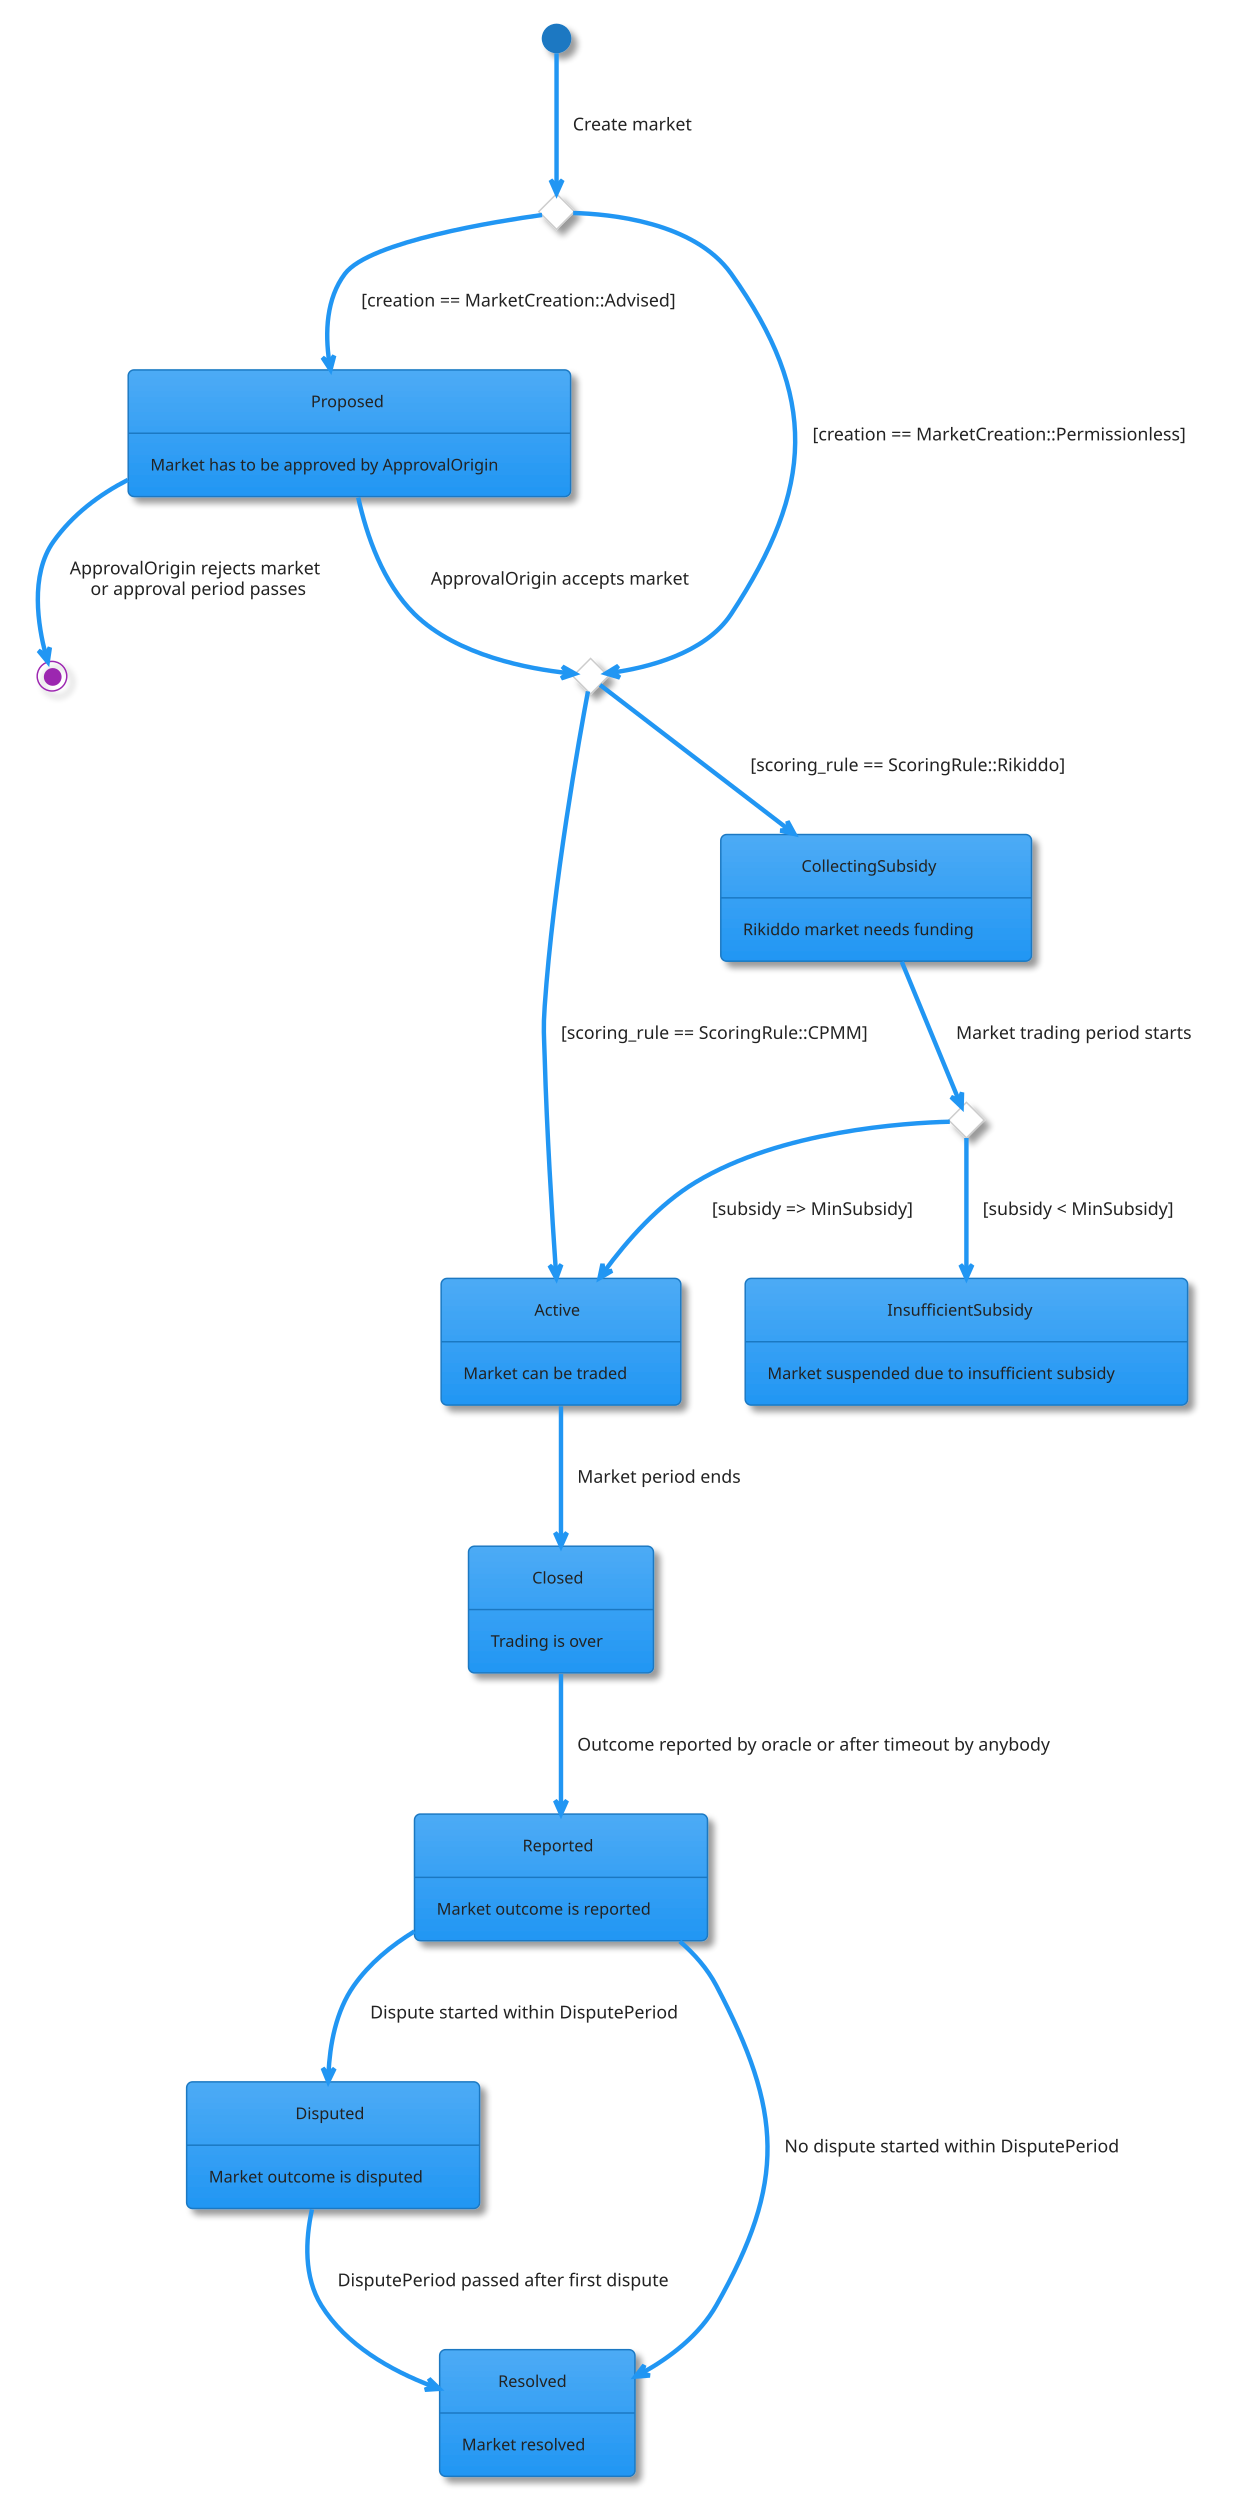
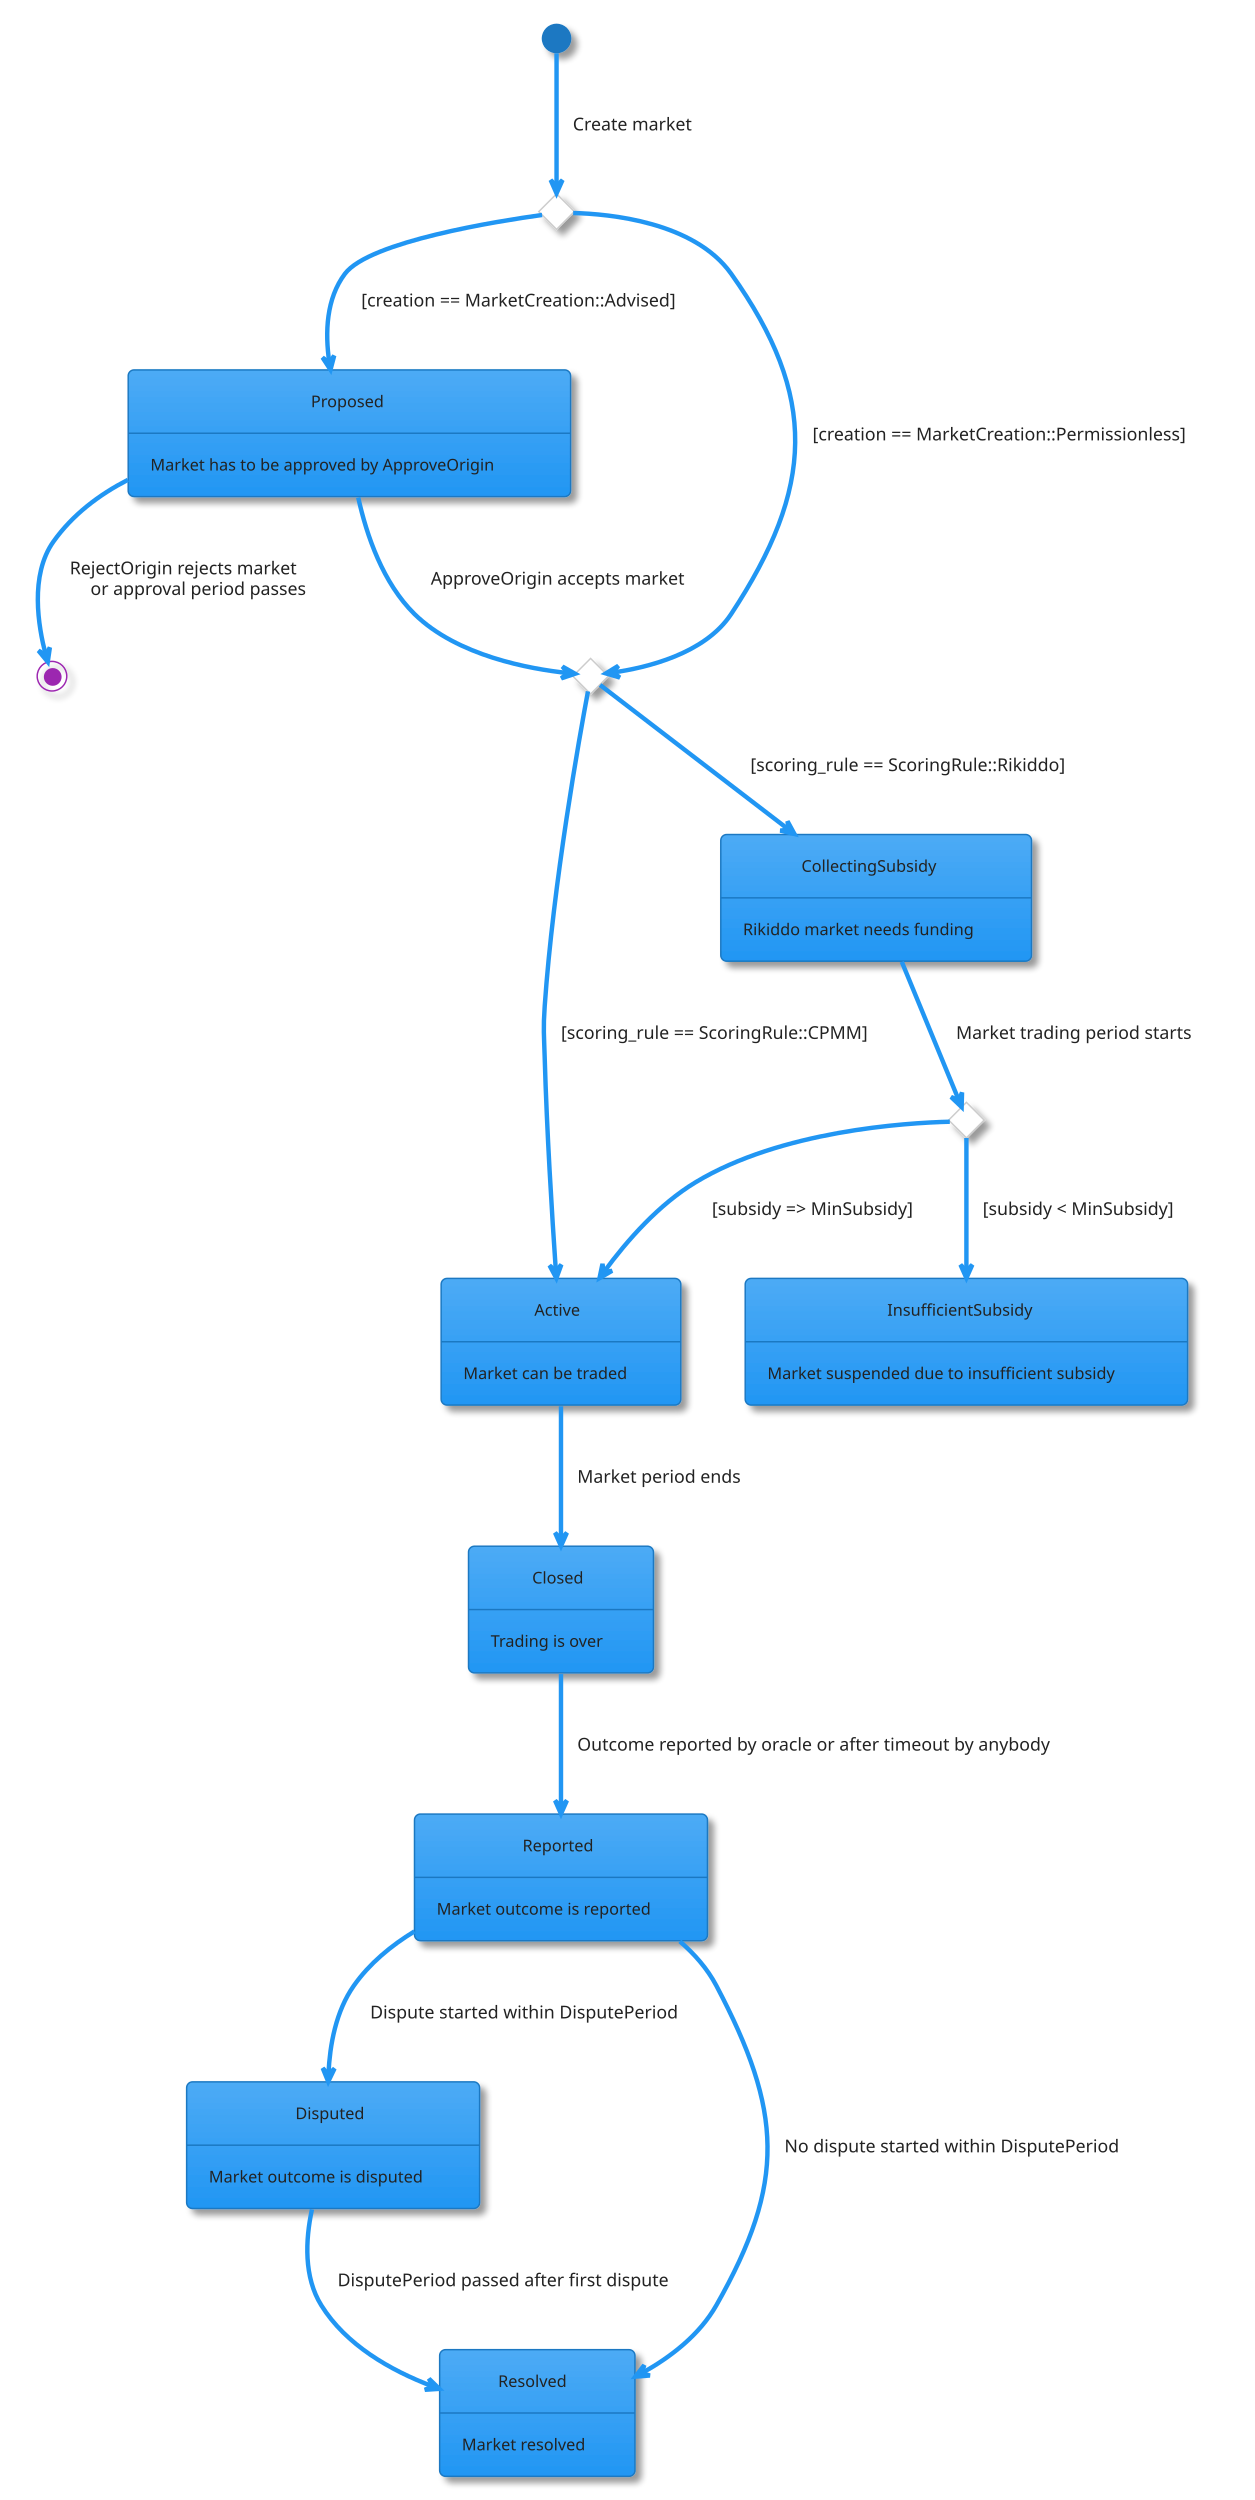
<svg xmlns="http://www.w3.org/2000/svg" contentStyleType="text/css" height="1760.417px" preserveAspectRatio="none" style="width:883px;height:1760px;background:#00000000;" version="1.1" viewBox="0 0 883 1760" width="883.333px" zoomAndPan="magnify">
  <defs>
    <linearGradient id="ghunlab3fjcp0" x1="50%" x2="50%" y1="0%" y2="100%">
      <stop offset="0%" stop-color="#4DABF5" />
      <stop offset="100%" stop-color="#2196F3" />
    </linearGradient>
    <filter height="300%" id="fhunlab3fjcp" width="300%" x="-1" y="-1">
      <feGaussianBlur result="blurOut" stdDeviation="2.083" />
      <feColorMatrix in="blurOut" result="blurOut2" type="matrix" values="0 0 0 0 0 0 0 0 0 0 0 0 0 0 0 0 0 0 .4 0" />
      <feOffset dx="4.167" dy="4.167" in="blurOut2" result="blurOut3" />
      <feBlend in="SourceGraphic" in2="blurOut3" mode="normal" />
    </filter>
    <linearGradient id="ghunlab3fjcp1" x1="50%" x2="50%" y1="0%" y2="100%">
      <stop offset="0%" stop-color="#FFFFFF" />
      <stop offset="100%" stop-color="#FFFFFF" />
    </linearGradient>
  </defs>
  <g>
    <g id="Active">
      <rect fill="url(#ghunlab3fjcp0)" filter="url(#fhunlab3fjcp)" height="89.176" rx="4.167" ry="4.167" style="stroke:#1A78C2;stroke-width:1.042;" width="168.75" x="310.558" y="900" />
      <line style="stroke:#1A78C2;stroke-width:1.042;" x1="310.558" x2="479.308" y1="944.588" y2="944.588" />
      <text fill="#222222" font-family="&quot;Verdana&quot;" font-size="11.458" lengthAdjust="spacing" textLength="37.5" x="376.183" y="926.261">Active</text>
      <text fill="#222222" font-family="&quot;Verdana&quot;" font-size="11.458" lengthAdjust="spacing" textLength="127.083" x="326.183" y="970.849">Market can be traded</text>
    </g>
    <g id="Closed">
      <rect fill="url(#ghunlab3fjcp0)" filter="url(#fhunlab3fjcp)" height="89.176" rx="4.167" ry="4.167" style="stroke:#1A78C2;stroke-width:1.042;" width="130.208" x="329.829" y="1088.542" />
      <line style="stroke:#1A78C2;stroke-width:1.042;" x1="329.829" x2="460.038" y1="1133.13" y2="1133.13" />
      <text fill="#222222" font-family="&quot;Verdana&quot;" font-size="11.458" lengthAdjust="spacing" textLength="40.625" x="374.621" y="1114.803">Closed</text>
      <text fill="#222222" font-family="&quot;Verdana&quot;" font-size="11.458" lengthAdjust="spacing" textLength="88.542" x="345.454" y="1159.391">Trading is over</text>
    </g>
    <g id="CollectingSubsidy">
      <rect fill="url(#ghunlab3fjcp0)" filter="url(#fhunlab3fjcp)" height="89.176" rx="4.167" ry="4.167" style="stroke:#1A78C2;stroke-width:1.042;" width="218.75" x="507.433" y="587.5" />
      <line style="stroke:#1A78C2;stroke-width:1.042;" x1="507.433" x2="726.183" y1="632.088" y2="632.088" />
      <text fill="#222222" font-family="&quot;Verdana&quot;" font-size="11.458" lengthAdjust="spacing" textLength="105.208" x="564.204" y="613.761">CollectingSubsidy</text>
      <text fill="#222222" font-family="&quot;Verdana&quot;" font-size="11.458" lengthAdjust="spacing" textLength="177.083" x="523.058" y="658.349">Rikiddo market needs funding</text>
    </g>
    <g id="Disputed">
      <rect fill="url(#ghunlab3fjcp0)" filter="url(#fhunlab3fjcp)" height="89.176" rx="4.167" ry="4.167" style="stroke:#1A78C2;stroke-width:1.042;" width="206.25" x="131.392" y="1465.625" />
      <line style="stroke:#1A78C2;stroke-width:1.042;" x1="131.392" x2="337.642" y1="1510.213" y2="1510.213" />
      <text fill="#222222" font-family="&quot;Verdana&quot;" font-size="11.458" lengthAdjust="spacing" textLength="53.125" x="207.954" y="1491.886">Disputed</text>
      <text fill="#222222" font-family="&quot;Verdana&quot;" font-size="11.458" lengthAdjust="spacing" textLength="164.583" x="147.017" y="1536.474">Market outcome is disputed</text>
    </g>
    <g id="InsufficientSubsidy">
      <rect fill="url(#ghunlab3fjcp0)" filter="url(#fhunlab3fjcp)" height="89.176" rx="4.167" ry="4.167" style="stroke:#1A78C2;stroke-width:1.042;" width="311.458" x="524.621" y="900" />
      <line style="stroke:#1A78C2;stroke-width:1.042;" x1="524.621" x2="836.079" y1="944.588" y2="944.588" />
      <text fill="#222222" font-family="&quot;Verdana&quot;" font-size="11.458" lengthAdjust="spacing" textLength="111.458" x="624.621" y="926.261">InsufficientSubsidy</text>
      <text fill="#222222" font-family="&quot;Verdana&quot;" font-size="11.458" lengthAdjust="spacing" textLength="269.792" x="540.246" y="970.849">Market suspended due to insufficient subsidy</text>
    </g>
    <g id="Proposed">
      <rect fill="url(#ghunlab3fjcp0)" filter="url(#fhunlab3fjcp)" height="89.176" rx="4.167" ry="4.167" style="stroke:#1A78C2;stroke-width:1.042;" width="311.458" x="90.246" y="260.417" />
      <line style="stroke:#1A78C2;stroke-width:1.042;" x1="90.246" x2="401.704" y1="305.005" y2="305.005" />
      <text fill="#222222" font-family="&quot;Verdana&quot;" font-size="11.458" lengthAdjust="spacing" textLength="54.167" x="218.892" y="286.678">Proposed</text>
-       <text fill="#222222" font-family="&quot;Verdana&quot;" font-size="11.458" lengthAdjust="spacing" textLength="269.792" x="105.871" y="331.266">Market has to be approved by ApprovalOrigin</text>
+       <text fill="#222222" font-family="&quot;Verdana&quot;" font-size="11.458" lengthAdjust="spacing" textLength="269.792" x="105.871" y="331.266">Market has to be approved by ApproveOrigin</text>
    </g>
    <g id="Reported">
      <rect fill="url(#ghunlab3fjcp0)" filter="url(#fhunlab3fjcp)" height="89.176" rx="4.167" ry="4.167" style="stroke:#1A78C2;stroke-width:1.042;" width="206.25" x="291.808" y="1277.083" />
      <line style="stroke:#1A78C2;stroke-width:1.042;" x1="291.808" x2="498.058" y1="1321.671" y2="1321.671" />
      <text fill="#222222" font-family="&quot;Verdana&quot;" font-size="11.458" lengthAdjust="spacing" textLength="54.167" x="367.85" y="1303.344">Reported</text>
      <text fill="#222222" font-family="&quot;Verdana&quot;" font-size="11.458" lengthAdjust="spacing" textLength="164.583" x="307.433" y="1347.932">Market outcome is reported</text>
    </g>
    <g id="Resolved">
      <rect fill="url(#ghunlab3fjcp0)" filter="url(#fhunlab3fjcp)" height="89.176" rx="4.167" ry="4.167" style="stroke:#1A78C2;stroke-width:1.042;" width="137.5" x="309.517" y="1654.167" />
      <line style="stroke:#1A78C2;stroke-width:1.042;" x1="309.517" x2="447.017" y1="1698.755" y2="1698.755" />
      <text fill="#222222" font-family="&quot;Verdana&quot;" font-size="11.458" lengthAdjust="spacing" textLength="55.208" x="350.663" y="1680.428">Resolved</text>
      <text fill="#222222" font-family="&quot;Verdana&quot;" font-size="11.458" lengthAdjust="spacing" textLength="95.833" x="325.142" y="1725.016">Market resolved</text>
    </g>
    <g id="elem_cpmm_or_rikiddo">
      <polygon fill="url(#ghunlab3fjcp1)" filter="url(#fhunlab3fjcp)" points="415.767,463.542,428.267,476.042,415.767,488.542,403.267,476.042,415.767,463.542" style="stroke:#CCCCCC;stroke-width:1.042;" />
    </g>
    <g id="elem_advised_or_proposed_cpmm">
      <polygon fill="url(#ghunlab3fjcp1)" filter="url(#fhunlab3fjcp)" points="391.808,136.458,404.308,148.958,391.808,161.458,379.308,148.958,391.808,136.458" style="stroke:#CCCCCC;stroke-width:1.042;" />
    </g>
    <g id="elem_enough_subsidy">
      <polygon fill="url(#ghunlab3fjcp1)" filter="url(#fhunlab3fjcp)" points="680.35,776.042,692.85,788.542,680.35,801.042,667.85,788.542,680.35,776.042" style="stroke:#CCCCCC;stroke-width:1.042;" />
    </g>
    <ellipse cx="391.808" cy="27.083" fill="#1A78C2" filter="url(#fhunlab3fjcp)" rx="10.417" ry="10.417" style="stroke:none;stroke-width:1.042;" />
    <ellipse cx="36.6" cy="476.042" fill="none" filter="url(#fhunlab3fjcp)" rx="10.417" ry="10.417" style="stroke:#9C27B0;stroke-width:1.042;" />
    <ellipse cx="37.121" cy="476.562" fill="#9C27B0" rx="6.25" ry="6.25" style="stroke:none;stroke-width:1.042;" />
    <g id="link_*start_advised_or_proposed_cpmm">
      <path d="M391.808,37.521 C391.808,57.625 391.808,105.042 391.808,130.698 " fill="none" id="*start-to-advised_or_proposed_cpmm" style="stroke:#2196F3;stroke-width:3.125;" />
      <polygon fill="#2196F3" points="391.808,136.125,396.002,126.762,391.823,130.917,387.668,126.738,391.808,136.125" style="stroke:#2196F3;stroke-width:3.125;" />
      <text fill="#222222" font-family="&quot;Verdana&quot;" font-size="12.5" lengthAdjust="spacing" textLength="89.583" x="403.267" y="91.811">Create market</text>
    </g>
    <g id="link_advised_or_proposed_cpmm_cpmm_or_rikiddo">
      <path d="M403.501,149.958 C428.848,150.583 488.67,156.073 514.725,192.708 C576.438,279.479 573.229,343.323 514.725,432.292 C496.244,460.396 454.922,470.094 431.95,473.375 " fill="none" id="advised_or_proposed_cpmm-to-cpmm_or_rikiddo" style="stroke:#2196F3;stroke-width:3.125;" />
      <polygon fill="#2196F3" points="426.53,474.073,436.364,476.997,431.695,473.402,435.29,468.733,426.53,474.073" style="stroke:#2196F3;stroke-width:3.125;" />
      <text fill="#222222" font-family="&quot;Verdana&quot;" font-size="12.5" lengthAdjust="spacing" textLength="287.5" x="572.017" y="310.04">[creation == MarketCreation::Permissionless]</text>
    </g>
    <g id="link_advised_or_proposed_cpmm_Proposed">
      <path d="M381.641,151.333 C350.904,155.594 260.012,169.938 242.85,192.708 C229.694,210.167 228.753,233.917 231.81,255 " fill="none" id="advised_or_proposed_cpmm-to-Proposed" style="stroke:#2196F3;stroke-width:3.125;" />
      <polygon fill="#2196F3" points="232.669,260.302,235.282,250.381,231.835,255.161,227.056,251.714,232.669,260.302" style="stroke:#2196F3;stroke-width:3.125;" />
      <text fill="#222222" font-family="&quot;Verdana&quot;" font-size="12.5" lengthAdjust="spacing" textLength="244.792" x="254.308" y="215.769">[creation == MarketCreation::Advised]</text>
    </g>
    <g id="link_cpmm_or_rikiddo_Active">
      <path d="M413.93,486.729 C408.014,518.344 389.488,621.792 383.475,708.333 C382.352,724.498 383.009,728.595 383.475,744.792 C384.946,795.928 388.541,854.367 391.315,894.612 " fill="none" id="cpmm_or_rikiddo-to-Active" style="stroke:#2196F3;stroke-width:3.125;" />
      <polygon fill="#2196F3" points="391.683,899.921,395.189,890.279,391.322,894.725,386.876,890.858,391.683,899.921" style="stroke:#2196F3;stroke-width:3.125;" />
      <text fill="#222222" font-family="&quot;Verdana&quot;" font-size="12.5" lengthAdjust="spacing" textLength="234.375" x="394.933" y="731.394">[scoring_rule == ScoringRule::CPMM]</text>
    </g>
    <g id="link_cpmm_or_rikiddo_CollectingSubsidy">
      <path d="M422.455,482.208 C442.892,497.885 506.085,546.344 554.926,583.792 " fill="none" id="cpmm_or_rikiddo-to-CollectingSubsidy" style="stroke:#2196F3;stroke-width:3.125;" />
      <polygon fill="#2196F3" points="559.307,587.156,554.4,578.147,555.173,583.989,549.331,584.762,559.307,587.156" style="stroke:#2196F3;stroke-width:3.125;" />
      <text fill="#222222" font-family="&quot;Verdana&quot;" font-size="12.5" lengthAdjust="spacing" textLength="244.792" x="528.267" y="542.853">[scoring_rule == ScoringRule::Rikiddo]</text>
    </g>
    <g id="link_Proposed_cpmm_or_rikiddo">
      <path d="M252.19,350.24 C258.131,377.156 269.643,410.5 291.808,432.292 C321.837,461.812 373.204,470.969 399.383,473.781 " fill="none" id="Proposed-to-cpmm_or_rikiddo" style="stroke:#2196F3;stroke-width:3.125;" />
      <polygon fill="#2196F3" points="404.871,474.312,395.944,469.257,399.687,473.808,395.136,477.551,404.871,474.312" style="stroke:#2196F3;stroke-width:3.125;" />
-       <text fill="#222222" font-family="&quot;Verdana&quot;" font-size="12.5" lengthAdjust="spacing" textLength="195.833" x="303.267" y="411.603">ApprovalOrigin accepts market</text>
+       <text fill="#222222" font-family="&quot;Verdana&quot;" font-size="12.5" lengthAdjust="spacing" textLength="195.833" x="303.267" y="411.603">ApproveOrigin accepts market</text>
    </g>
    <g id="link_Proposed_*end">
      <path d="M90.116,337.771 C69.554,348.344 51.009,362.458 37.642,381.25 C20.827,404.896 26.922,441.062 32.176,460.854 " fill="none" id="Proposed-to-*end" style="stroke:#2196F3;stroke-width:3.125;" />
      <polygon fill="#2196F3" points="33.616,465.969,35.11,455.819,32.216,460.952,27.083,458.058,33.616,465.969" style="stroke:#2196F3;stroke-width:3.125;" />
-       <text fill="#222222" font-family="&quot;Verdana&quot;" font-size="12.5" lengthAdjust="spacing" textLength="189.583" x="49.1" y="404.311">ApprovalOrigin rejects market</text>
+       <text fill="#222222" font-family="&quot;Verdana&quot;" font-size="12.5" lengthAdjust="spacing" textLength="189.583" x="49.1" y="404.311">RejectOrigin rejects market</text>
      <text fill="#222222" font-family="&quot;Verdana&quot;" font-size="12.5" lengthAdjust="spacing" textLength="168.75" x="63.683" y="418.862">or approval period passes</text>
    </g>
    <g id="link_CollectingSubsidy_enough_subsidy">
      <path d="M634.847,677.094 C648.444,710.09 666.197,753.162 674.966,774.438 " fill="none" id="CollectingSubsidy-to-enough_subsidy" style="stroke:#2196F3;stroke-width:3.125;" />
      <polygon fill="#2196F3" points="676.994,779.357,677.276,769.102,675.01,774.542,669.57,772.276,676.994,779.357" style="stroke:#2196F3;stroke-width:3.125;" />
      <text fill="#222222" font-family="&quot;Verdana&quot;" font-size="12.5" lengthAdjust="spacing" textLength="176.042" x="673.058" y="731.394">Market trading period starts</text>
    </g>
    <g id="link_enough_subsidy_Active">
      <path d="M668.677,789.69 C637.367,790.476 549.823,796.003 489.725,832.292 C463.937,847.864 441.698,872.927 425.255,895.347 " fill="none" id="enough_subsidy-to-Active" style="stroke:#2196F3;stroke-width:3.125;" />
      <polygon fill="#2196F3" points="422.045,899.793,430.912,894.632,425.094,895.571,424.156,889.753,422.045,899.793" style="stroke:#2196F3;stroke-width:3.125;" />
      <text fill="#222222" font-family="&quot;Verdana&quot;" font-size="12.5" lengthAdjust="spacing" textLength="159.375" x="501.183" y="855.353">[subsidy =&gt; MinSubsidy]</text>
    </g>
    <g id="link_enough_subsidy_InsufficientSubsidy">
      <path d="M680.35,801.171 C680.35,820.779 680.35,861.587 680.35,894.541 " fill="none" id="enough_subsidy-to-InsufficientSubsidy" style="stroke:#2196F3;stroke-width:3.125;" />
      <polygon fill="#2196F3" points="680.35,899.757,684.517,890.382,680.35,894.549,676.183,890.382,680.35,899.757" style="stroke:#2196F3;stroke-width:3.125;" />
      <text fill="#222222" font-family="&quot;Verdana&quot;" font-size="12.5" lengthAdjust="spacing" textLength="148.958" x="691.808" y="855.353">[subsidy &lt; MinSubsidy]</text>
    </g>
    <g id="link_Active_Closed">
      <path d="M394.933,990.022 C394.933,1018.003 394.933,1054.224 394.933,1083.115 " fill="none" id="Active-to-Closed" style="stroke:#2196F3;stroke-width:3.125;" />
      <polygon fill="#2196F3" points="394.933,1088.421,399.1,1079.046,394.933,1083.213,390.767,1079.046,394.933,1088.421" style="stroke:#2196F3;stroke-width:3.125;" />
      <text fill="#222222" font-family="&quot;Verdana&quot;" font-size="12.5" lengthAdjust="spacing" textLength="123.958" x="406.392" y="1043.894">Market period ends</text>
    </g>
    <g id="link_Closed_Reported">
      <path d="M394.933,1178.563 C394.933,1206.545 394.933,1242.766 394.933,1271.656 " fill="none" id="Closed-to-Reported" style="stroke:#2196F3;stroke-width:3.125;" />
      <polygon fill="#2196F3" points="394.933,1276.963,399.1,1267.588,394.933,1271.754,390.767,1267.588,394.933,1276.963" style="stroke:#2196F3;stroke-width:3.125;" />
      <text fill="#222222" font-family="&quot;Verdana&quot;" font-size="12.5" lengthAdjust="spacing" textLength="361.458" x="406.392" y="1232.436">Outcome reported by oracle or after timeout by anybody</text>
    </g>
    <g id="link_Reported_Disputed">
      <path d="M291.782,1359.681 C275.292,1369.742 260.074,1382.313 249.1,1397.917 C236.525,1415.796 232.162,1439.367 231.232,1460.226 " fill="none" id="Reported-to-Disputed" style="stroke:#2196F3;stroke-width:3.125;" />
      <polygon fill="#2196F3" points="231.068,1465.466,235.527,1456.226,231.231,1460.26,227.198,1455.964,231.068,1465.466" style="stroke:#2196F3;stroke-width:3.125;" />
      <text fill="#222222" font-family="&quot;Verdana&quot;" font-size="12.5" lengthAdjust="spacing" textLength="228.125" x="260.558" y="1420.978">Dispute started within DisputePeriod</text>
    </g>
    <g id="link_Reported_Resolved">
      <path d="M478.575,1366.679 C488.91,1375.613 498.03,1386 504.308,1397.917 C550.917,1486.391 553.737,1535.986 504.308,1622.917 C492.549,1643.598 472.583,1659.174 451.969,1670.616 " fill="none" id="Reported-to-Resolved" style="stroke:#2196F3;stroke-width:3.125;" />
      <polygon fill="#2196F3" points="447.283,1673.141,457.513,1672.36,451.868,1670.669,453.558,1665.025,447.283,1673.141" style="stroke:#2196F3;stroke-width:3.125;" />
      <text fill="#222222" font-family="&quot;Verdana&quot;" font-size="12.5" lengthAdjust="spacing" textLength="247.917" x="552.225" y="1515.249">No dispute started within DisputePeriod</text>
    </g>
    <g id="link_Disputed_Resolved">
      <path d="M219.606,1555.392 C214.958,1577.202 213.835,1603.06 226.183,1622.917 C243.524,1650.803 274.628,1668.628 304.208,1679.864 " fill="none" id="Disputed-to-Resolved" style="stroke:#2196F3;stroke-width:3.125;" />
      <polygon fill="#2196F3" points="309.324,1681.748,301.967,1674.598,304.437,1679.948,299.087,1682.417,309.324,1681.748" style="stroke:#2196F3;stroke-width:3.125;" />
      <text fill="#222222" font-family="&quot;Verdana&quot;" font-size="12.5" lengthAdjust="spacing" textLength="251.042" x="237.642" y="1609.519">DisputePeriod passed after first dispute</text>
    </g>
  </g>
</svg>
